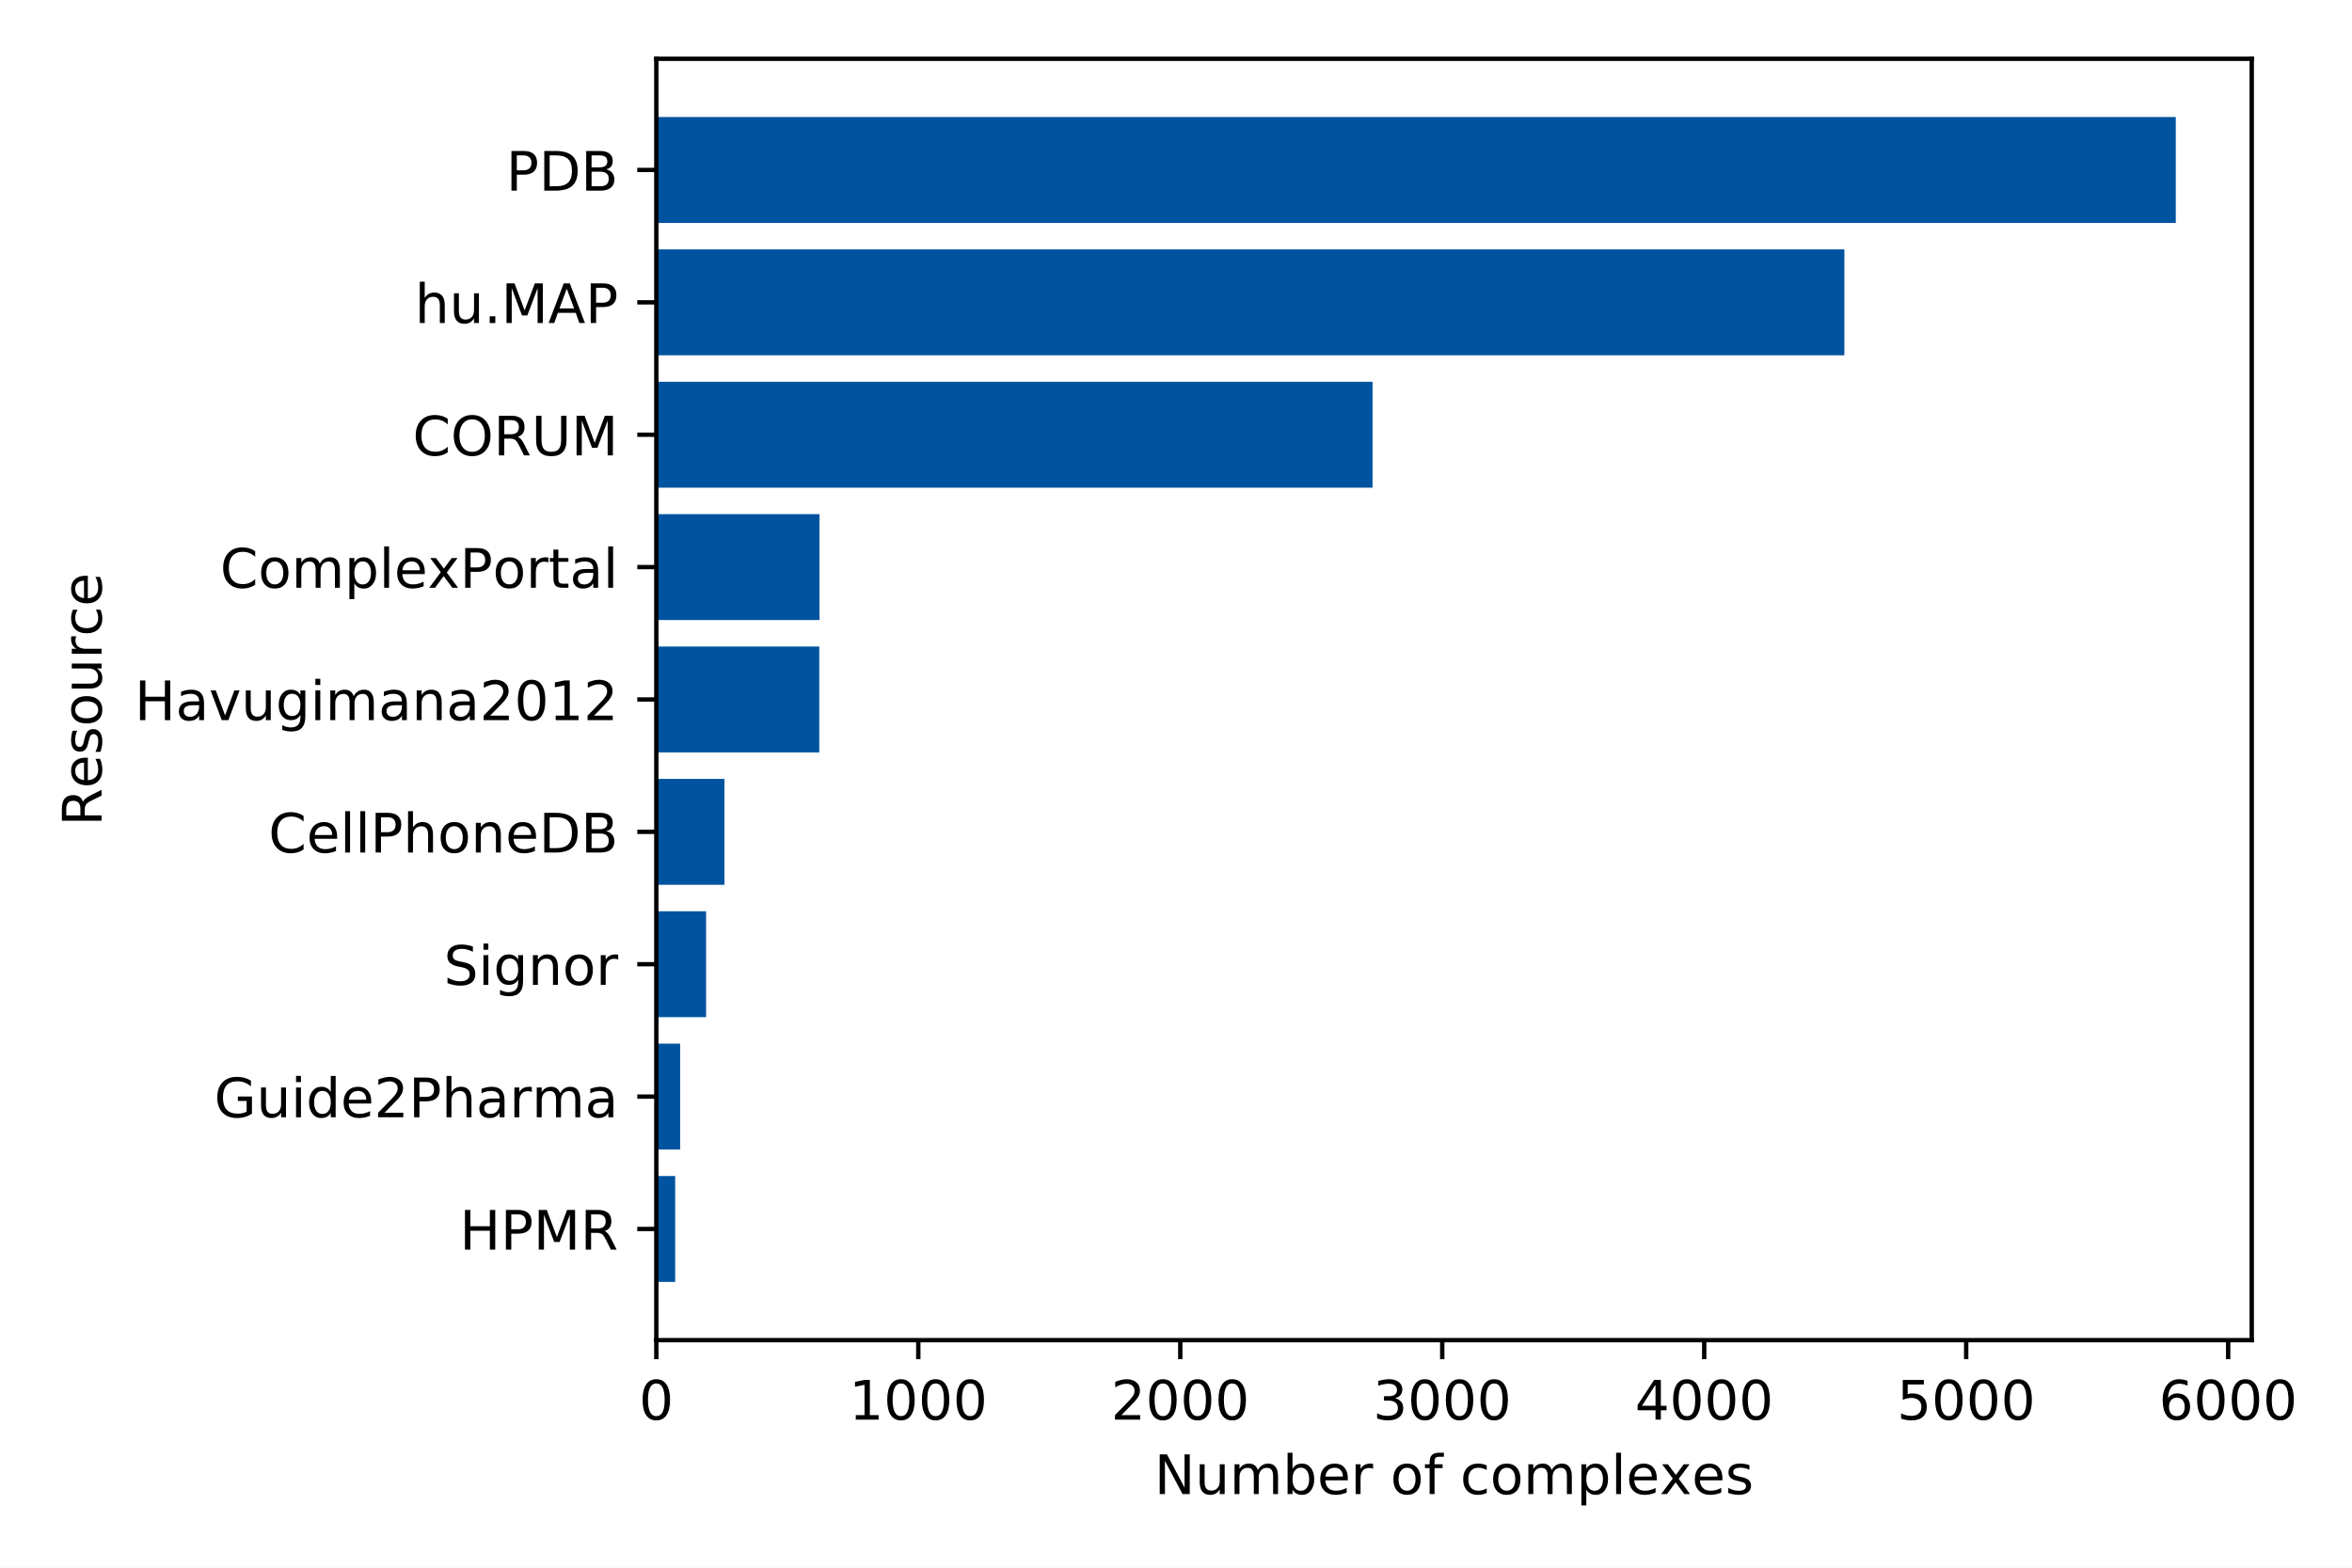
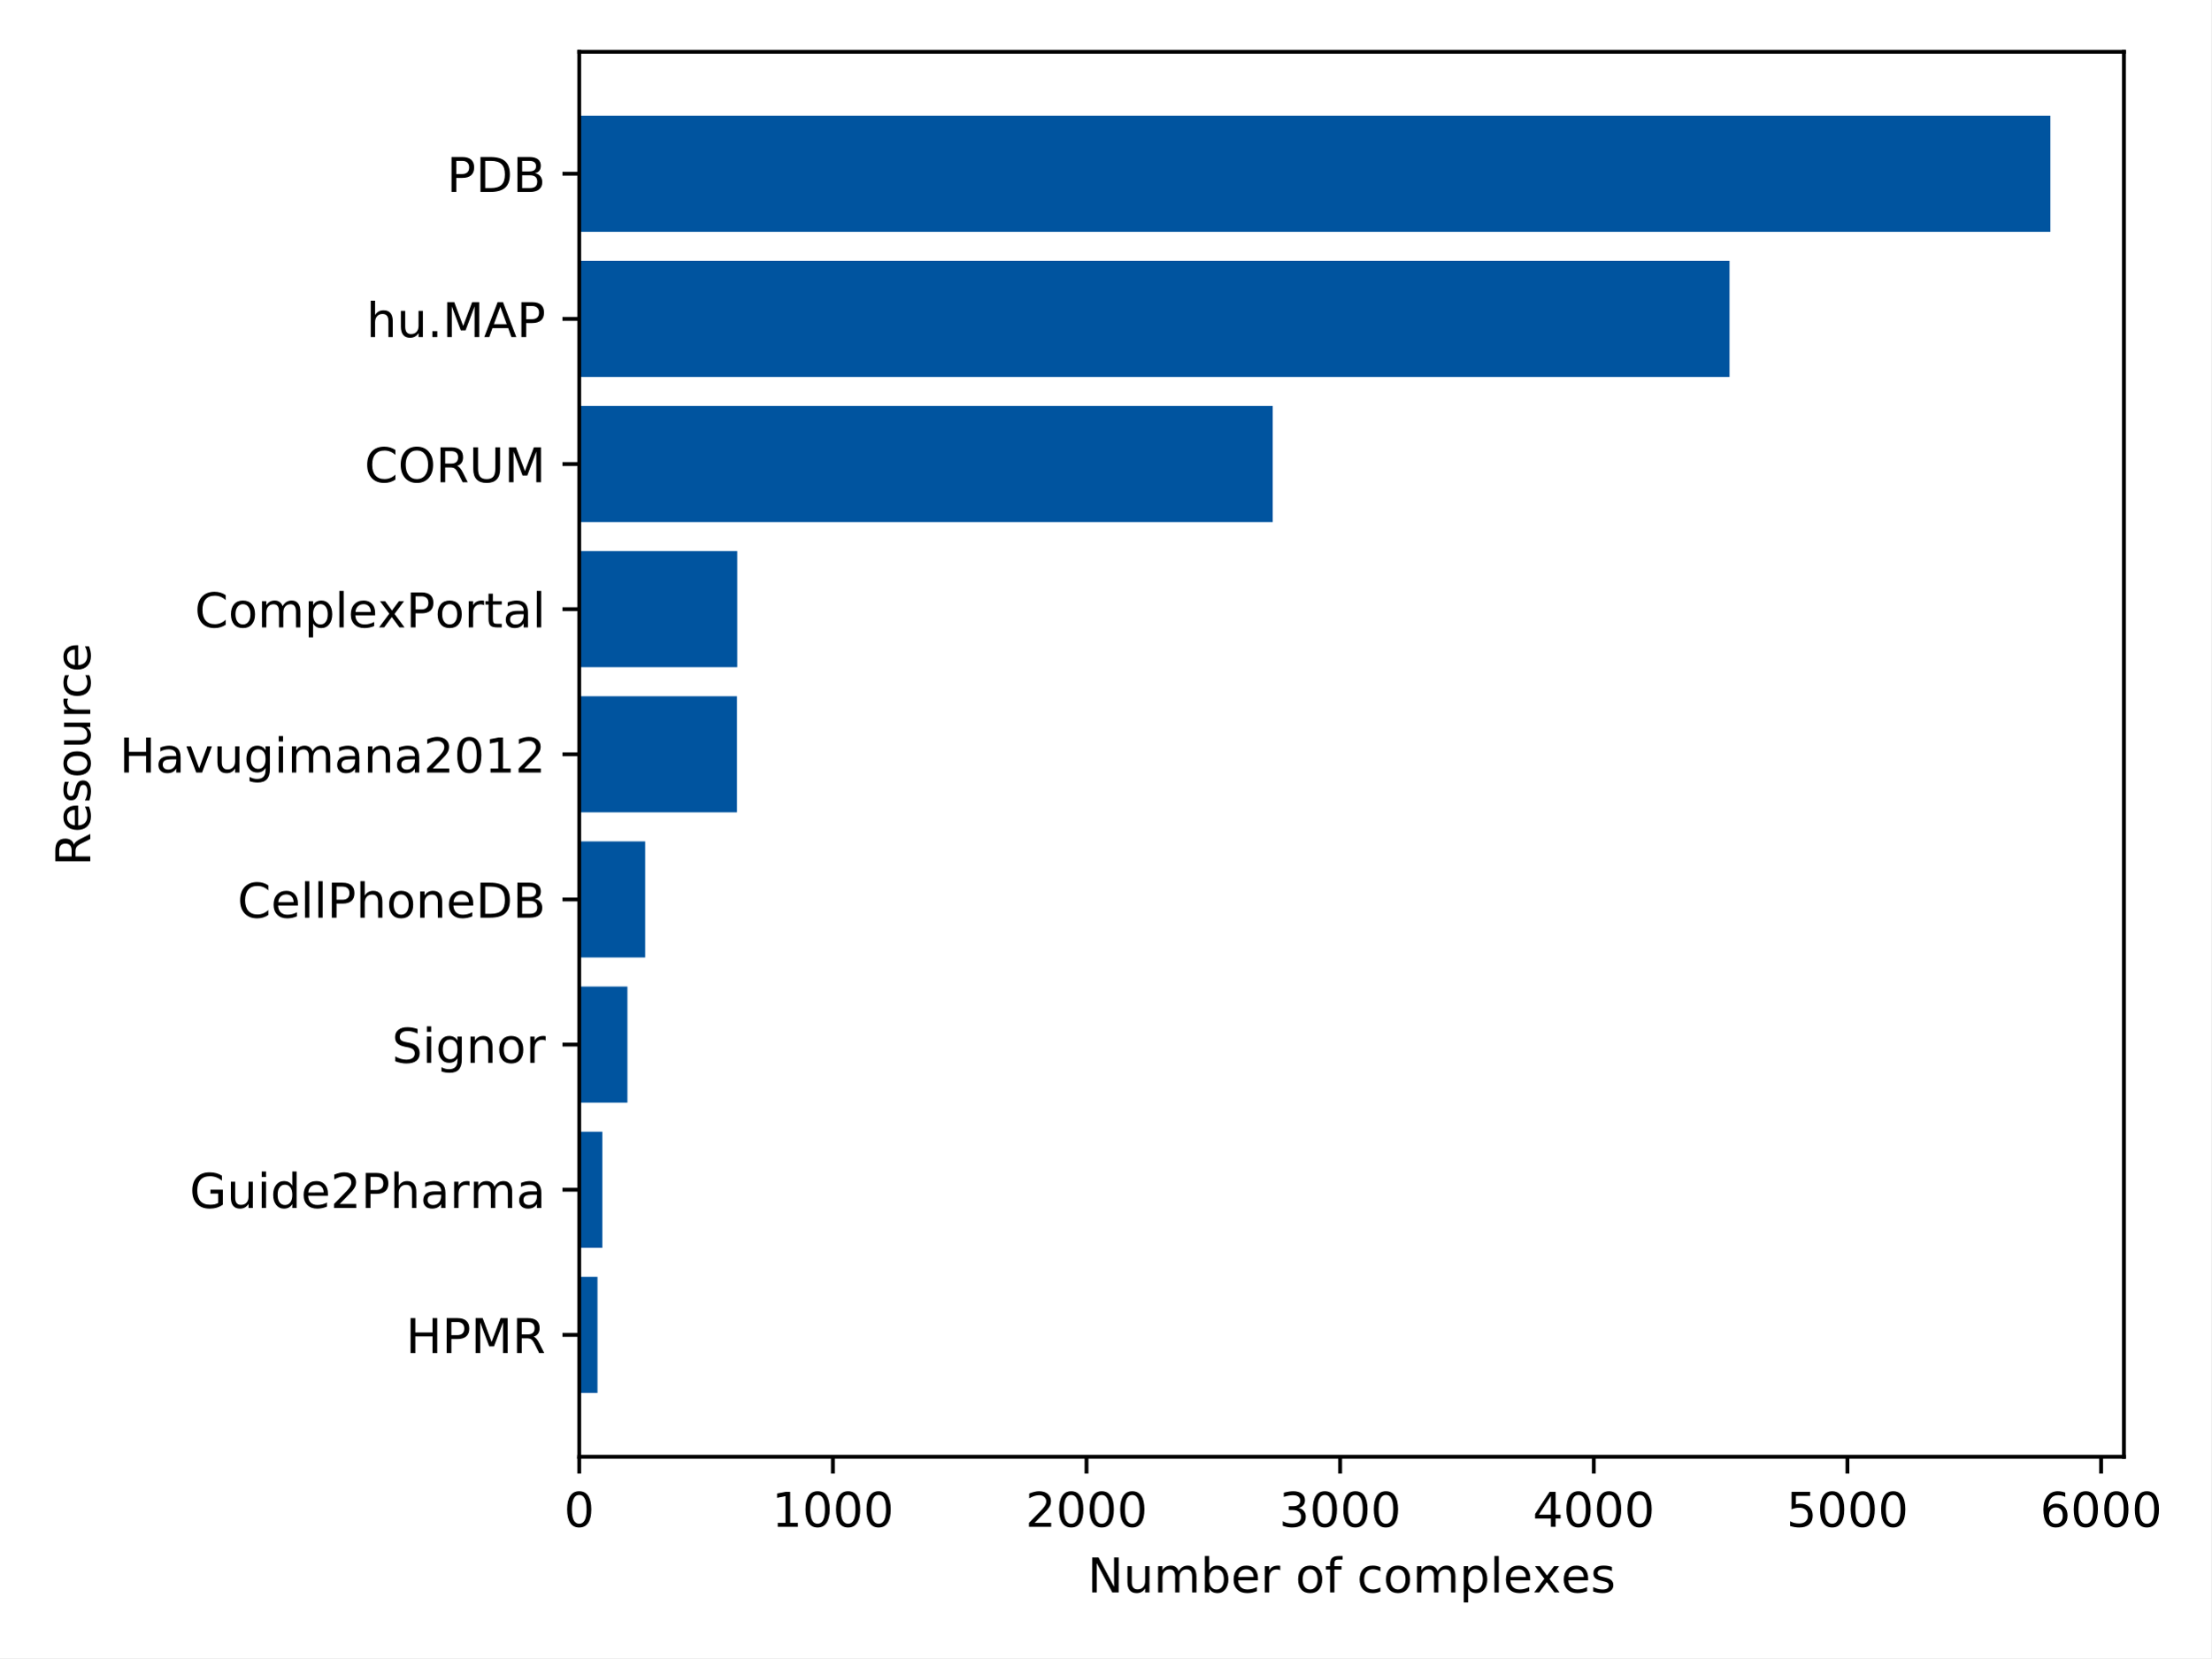
- <svg xmlns="http://www.w3.org/2000/svg" xmlns:xlink="http://www.w3.org/1999/xlink" height="288pt" version="1.1" viewBox="0 0 432 288" width="432pt">
+ <svg xmlns="http://www.w3.org/2000/svg" xmlns:xlink="http://www.w3.org/1999/xlink" height="345.6pt" version="1.1" viewBox="0 0 460.8 345.6" width="460.8pt">
  <defs>
    <style type="text/css">
*{stroke-linecap:butt;stroke-linejoin:round;white-space:pre;}
  </style>
  </defs>
  <g id="figure_1">
    <g id="patch_1">
-       <path d="M 0 288  L 432 288  L 432 0  L 0 0  z " style="fill:#ffffff;" />
+       <path d="M 0 345.6  L 460.8 345.6  L 460.8 0  L 0 0  z " style="fill:#ffffff;" />
    </g>
    <g id="axes_1">
      <g id="patch_2">
-         <path d="M 120.55 246.2  L 413.585 246.2  L 413.585 10.8  L 120.55 10.8  z " style="fill:#ffffff;" />
+         <path d="M 120.71 303.64  L 442.633 303.64  L 442.633 10.8  L 120.71 10.8  z " style="fill:#ffffff;" />
      </g>
      <g id="patch_3">
-         <path clip-path="url(#p9478e5b647)" d="M 120.55 235.5  L 124.014 235.5  L 124.014 216.045  L 120.55 216.045  z " style="fill:#00549f;" />
+         <path clip-path="url(#p21f6174290)" d="M 120.71 290.329  L 124.516 290.329  L 124.516 266.127  L 120.71 266.127  z " style="fill:#00549f;" />
      </g>
      <g id="patch_4">
-         <path clip-path="url(#p9478e5b647)" d="M 120.55 211.182  L 124.929 211.182  L 124.929 191.727  L 120.55 191.727  z " style="fill:#00549f;" />
+         <path clip-path="url(#p21f6174290)" d="M 120.71 260.077  L 125.52 260.077  L 125.52 235.875  L 120.71 235.875  z " style="fill:#00549f;" />
      </g>
      <g id="patch_5">
-         <path clip-path="url(#p9478e5b647)" d="M 120.55 186.864  L 129.692 186.864  L 129.692 167.409  L 120.55 167.409  z " style="fill:#00549f;" />
+         <path clip-path="url(#p21f6174290)" d="M 120.71 229.825  L 130.754 229.825  L 130.754 205.623  L 120.71 205.623  z " style="fill:#00549f;" />
      </g>
      <g id="patch_6">
-         <path clip-path="url(#p9478e5b647)" d="M 120.55 162.545  L 133.061 162.545  L 133.061 143.091  L 120.55 143.091  z " style="fill:#00549f;" />
+         <path clip-path="url(#p21f6174290)" d="M 120.71 199.573  L 134.454 199.573  L 134.454 175.371  L 120.71 175.371  z " style="fill:#00549f;" />
      </g>
      <g id="patch_7">
-         <path clip-path="url(#p9478e5b647)" d="M 120.55 138.227  L 150.479 138.227  L 150.479 118.773  L 120.55 118.773  z " style="fill:#00549f;" />
+         <path clip-path="url(#p21f6174290)" d="M 120.71 169.321  L 153.589 169.321  L 153.589 145.119  L 120.71 145.119  z " style="fill:#00549f;" />
      </g>
      <g id="patch_8">
-         <path clip-path="url(#p9478e5b647)" d="M 120.55 113.909  L 150.527 113.909  L 150.527 94.455  L 120.55 94.455  z " style="fill:#00549f;" />
+         <path clip-path="url(#p21f6174290)" d="M 120.71 139.069  L 153.642 139.069  L 153.642 114.867  L 120.71 114.867  z " style="fill:#00549f;" />
      </g>
      <g id="patch_9">
-         <path clip-path="url(#p9478e5b647)" d="M 120.55 89.591  L 252.103 89.591  L 252.103 70.136  L 120.55 70.136  z " style="fill:#00549f;" />
+         <path clip-path="url(#p21f6174290)" d="M 120.71 108.817  L 265.232 108.817  L 265.232 84.615  L 120.71 84.615  z " style="fill:#00549f;" />
      </g>
      <g id="patch_10">
-         <path clip-path="url(#p9478e5b647)" d="M 120.55 65.273  L 338.763 65.273  L 338.763 45.818  L 120.55 45.818  z " style="fill:#00549f;" />
+         <path clip-path="url(#p21f6174290)" d="M 120.71 78.565  L 360.434 78.565  L 360.434 54.363  L 120.71 54.363  z " style="fill:#00549f;" />
      </g>
      <g id="patch_11">
-         <path clip-path="url(#p9478e5b647)" d="M 120.55 40.955  L 399.631 40.955  L 399.631 21.5  L 120.55 21.5  z " style="fill:#00549f;" />
+         <path clip-path="url(#p21f6174290)" d="M 120.71 48.313  L 427.303 48.313  L 427.303 24.111  L 120.71 24.111  z " style="fill:#00549f;" />
      </g>
      <g id="matplotlib.axis_1">
        <g id="xtick_1">
          <g id="line2d_1">
            <defs>
-               <path d="M 0 0  L 0 3.5  " id="mfef4657646" style="stroke:#000000;stroke-width:0.8;" />
-             </defs>
-             <g>
-               <use style="stroke:#000000;stroke-width:0.8;" x="120.55" xlink:href="#mfef4657646" y="246.2" />
+               <path d="M 0 0  L 0 3.5  " id="m5d620f6ee7" style="stroke:#000000;stroke-width:0.8;" />
+             </defs>
+             <g>
+               <use style="stroke:#000000;stroke-width:0.8;" x="120.71" xlink:href="#m5d620f6ee7" y="303.64" />
            </g>
          </g>
          <g id="text_1">
            <defs>
              <path d="M 31.781 66.406  Q 24.172 66.406 20.328 58.906  Q 16.5 51.422 16.5 36.375  Q 16.5 21.391 20.328 13.891  Q 24.172 6.391 31.781 6.391  Q 39.453 6.391 43.281 13.891  Q 47.125 21.391 47.125 36.375  Q 47.125 51.422 43.281 58.906  Q 39.453 66.406 31.781 66.406  z M 31.781 74.219  Q 44.047 74.219 50.516 64.516  Q 56.984 54.828 56.984 36.375  Q 56.984 17.969 50.516 8.266  Q 44.047 -1.422 31.781 -1.422  Q 19.531 -1.422 13.062 8.266  Q 6.594 17.969 6.594 36.375  Q 6.594 54.828 13.062 64.516  Q 19.531 74.219 31.781 74.219  z " id="DejaVuSans-48" />
            </defs>
-             <g transform="translate(117.3688 260.7984)scale(0.1 -0.1)">
+             <g transform="translate(117.5288 318.2384)scale(0.1 -0.1)">
              <use xlink:href="#DejaVuSans-48" />
            </g>
          </g>
        </g>
        <g id="xtick_2">
          <g id="line2d_2">
            <g>
-               <use style="stroke:#000000;stroke-width:0.8;" x="168.667" xlink:href="#mfef4657646" y="246.2" />
+               <use style="stroke:#000000;stroke-width:0.8;" x="173.571" xlink:href="#m5d620f6ee7" y="303.64" />
            </g>
          </g>
          <g id="text_2">
            <defs>
              <path d="M 12.406 8.297  L 28.516 8.297  L 28.516 63.922  L 10.984 60.406  L 10.984 69.391  L 28.422 72.906  L 38.281 72.906  L 38.281 8.297  L 54.391 8.297  L 54.391 0  L 12.406 0  z " id="DejaVuSans-49" />
            </defs>
-             <g transform="translate(155.9425 260.7984)scale(0.1 -0.1)">
+             <g transform="translate(160.8459 318.2384)scale(0.1 -0.1)">
              <use xlink:href="#DejaVuSans-49" />
              <use x="63.623" xlink:href="#DejaVuSans-48" />
              <use x="127.246" xlink:href="#DejaVuSans-48" />
              <use x="190.869" xlink:href="#DejaVuSans-48" />
            </g>
          </g>
        </g>
        <g id="xtick_3">
          <g id="line2d_3">
            <g>
-               <use style="stroke:#000000;stroke-width:0.8;" x="216.785" xlink:href="#mfef4657646" y="246.2" />
+               <use style="stroke:#000000;stroke-width:0.8;" x="226.432" xlink:href="#m5d620f6ee7" y="303.64" />
            </g>
          </g>
          <g id="text_3">
            <defs>
              <path d="M 19.188 8.297  L 53.609 8.297  L 53.609 0  L 7.328 0  L 7.328 8.297  Q 12.938 14.109 22.625 23.891  Q 32.328 33.688 34.812 36.531  Q 39.547 41.844 41.422 45.531  Q 43.312 49.219 43.312 52.781  Q 43.312 58.594 39.234 62.25  Q 35.156 65.922 28.609 65.922  Q 23.969 65.922 18.812 64.312  Q 13.672 62.703 7.812 59.422  L 7.812 69.391  Q 13.766 71.781 18.938 73  Q 24.125 74.219 28.422 74.219  Q 39.75 74.219 46.484 68.547  Q 53.219 62.891 53.219 53.422  Q 53.219 48.922 51.531 44.891  Q 49.859 40.875 45.406 35.406  Q 44.188 33.984 37.641 27.219  Q 31.109 20.453 19.188 8.297  z " id="DejaVuSans-50" />
            </defs>
-             <g transform="translate(204.0599 260.7984)scale(0.1 -0.1)">
+             <g transform="translate(213.7067 318.2384)scale(0.1 -0.1)">
              <use xlink:href="#DejaVuSans-50" />
              <use x="63.623" xlink:href="#DejaVuSans-48" />
              <use x="127.246" xlink:href="#DejaVuSans-48" />
              <use x="190.869" xlink:href="#DejaVuSans-48" />
            </g>
          </g>
        </g>
        <g id="xtick_4">
          <g id="line2d_4">
            <g>
-               <use style="stroke:#000000;stroke-width:0.8;" x="264.902" xlink:href="#mfef4657646" y="246.2" />
+               <use style="stroke:#000000;stroke-width:0.8;" x="279.293" xlink:href="#m5d620f6ee7" y="303.64" />
            </g>
          </g>
          <g id="text_4">
            <defs>
              <path d="M 40.578 39.312  Q 47.656 37.797 51.625 33  Q 55.609 28.219 55.609 21.188  Q 55.609 10.406 48.188 4.484  Q 40.766 -1.422 27.094 -1.422  Q 22.516 -1.422 17.656 -0.516  Q 12.797 0.391 7.625 2.203  L 7.625 11.719  Q 11.719 9.328 16.594 8.109  Q 21.484 6.891 26.812 6.891  Q 36.078 6.891 40.938 10.547  Q 45.797 14.203 45.797 21.188  Q 45.797 27.641 41.281 31.266  Q 36.766 34.906 28.719 34.906  L 20.219 34.906  L 20.219 43.016  L 29.109 43.016  Q 36.375 43.016 40.234 45.922  Q 44.094 48.828 44.094 54.297  Q 44.094 59.906 40.109 62.906  Q 36.141 65.922 28.719 65.922  Q 24.656 65.922 20.016 65.031  Q 15.375 64.156 9.812 62.312  L 9.812 71.094  Q 15.438 72.656 20.344 73.438  Q 25.25 74.219 29.594 74.219  Q 40.828 74.219 47.359 69.109  Q 53.906 64.016 53.906 55.328  Q 53.906 49.266 50.438 45.094  Q 46.969 40.922 40.578 39.312  z " id="DejaVuSans-51" />
            </defs>
-             <g transform="translate(252.1774 260.7984)scale(0.1 -0.1)">
+             <g transform="translate(266.5676 318.2384)scale(0.1 -0.1)">
              <use xlink:href="#DejaVuSans-51" />
              <use x="63.623" xlink:href="#DejaVuSans-48" />
              <use x="127.246" xlink:href="#DejaVuSans-48" />
              <use x="190.869" xlink:href="#DejaVuSans-48" />
            </g>
          </g>
        </g>
        <g id="xtick_5">
          <g id="line2d_5">
            <g>
-               <use style="stroke:#000000;stroke-width:0.8;" x="313.02" xlink:href="#mfef4657646" y="246.2" />
+               <use style="stroke:#000000;stroke-width:0.8;" x="332.153" xlink:href="#m5d620f6ee7" y="303.64" />
            </g>
          </g>
          <g id="text_5">
            <defs>
              <path d="M 37.797 64.312  L 12.891 25.391  L 37.797 25.391  z M 35.203 72.906  L 47.609 72.906  L 47.609 25.391  L 58.016 25.391  L 58.016 17.188  L 47.609 17.188  L 47.609 0  L 37.797 0  L 37.797 17.188  L 4.891 17.188  L 4.891 26.703  z " id="DejaVuSans-52" />
            </defs>
-             <g transform="translate(300.2948 260.7984)scale(0.1 -0.1)">
+             <g transform="translate(319.4284 318.2384)scale(0.1 -0.1)">
              <use xlink:href="#DejaVuSans-52" />
              <use x="63.623" xlink:href="#DejaVuSans-48" />
              <use x="127.246" xlink:href="#DejaVuSans-48" />
              <use x="190.869" xlink:href="#DejaVuSans-48" />
            </g>
          </g>
        </g>
        <g id="xtick_6">
          <g id="line2d_6">
            <g>
-               <use style="stroke:#000000;stroke-width:0.8;" x="361.137" xlink:href="#mfef4657646" y="246.2" />
+               <use style="stroke:#000000;stroke-width:0.8;" x="385.014" xlink:href="#m5d620f6ee7" y="303.64" />
            </g>
          </g>
          <g id="text_6">
            <defs>
              <path d="M 10.797 72.906  L 49.516 72.906  L 49.516 64.594  L 19.828 64.594  L 19.828 46.734  Q 21.969 47.469 24.109 47.828  Q 26.266 48.188 28.422 48.188  Q 40.625 48.188 47.75 41.5  Q 54.891 34.812 54.891 23.391  Q 54.891 11.625 47.562 5.094  Q 40.234 -1.422 26.906 -1.422  Q 22.312 -1.422 17.547 -0.641  Q 12.797 0.141 7.719 1.703  L 7.719 11.625  Q 12.109 9.234 16.797 8.062  Q 21.484 6.891 26.703 6.891  Q 35.156 6.891 40.078 11.328  Q 45.016 15.766 45.016 23.391  Q 45.016 31 40.078 35.438  Q 35.156 39.891 26.703 39.891  Q 22.75 39.891 18.812 39.016  Q 14.891 38.141 10.797 36.281  z " id="DejaVuSans-53" />
            </defs>
-             <g transform="translate(348.4123 260.7984)scale(0.1 -0.1)">
+             <g transform="translate(372.2893 318.2384)scale(0.1 -0.1)">
              <use xlink:href="#DejaVuSans-53" />
              <use x="63.623" xlink:href="#DejaVuSans-48" />
              <use x="127.246" xlink:href="#DejaVuSans-48" />
              <use x="190.869" xlink:href="#DejaVuSans-48" />
            </g>
          </g>
        </g>
        <g id="xtick_7">
          <g id="line2d_7">
            <g>
-               <use style="stroke:#000000;stroke-width:0.8;" x="409.255" xlink:href="#mfef4657646" y="246.2" />
+               <use style="stroke:#000000;stroke-width:0.8;" x="437.875" xlink:href="#m5d620f6ee7" y="303.64" />
            </g>
          </g>
          <g id="text_7">
            <defs>
              <path d="M 33.016 40.375  Q 26.375 40.375 22.484 35.828  Q 18.609 31.297 18.609 23.391  Q 18.609 15.531 22.484 10.953  Q 26.375 6.391 33.016 6.391  Q 39.656 6.391 43.531 10.953  Q 47.406 15.531 47.406 23.391  Q 47.406 31.297 43.531 35.828  Q 39.656 40.375 33.016 40.375  z M 52.594 71.297  L 52.594 62.312  Q 48.875 64.062 45.094 64.984  Q 41.312 65.922 37.594 65.922  Q 27.828 65.922 22.672 59.328  Q 17.531 52.734 16.797 39.406  Q 19.672 43.656 24.016 45.922  Q 28.375 48.188 33.594 48.188  Q 44.578 48.188 50.953 41.516  Q 57.328 34.859 57.328 23.391  Q 57.328 12.156 50.688 5.359  Q 44.047 -1.422 33.016 -1.422  Q 20.359 -1.422 13.672 8.266  Q 6.984 17.969 6.984 36.375  Q 6.984 53.656 15.188 63.938  Q 23.391 74.219 37.203 74.219  Q 40.922 74.219 44.703 73.484  Q 48.484 72.75 52.594 71.297  z " id="DejaVuSans-54" />
            </defs>
-             <g transform="translate(396.5297 260.7984)scale(0.1 -0.1)">
+             <g transform="translate(425.1502 318.2384)scale(0.1 -0.1)">
              <use xlink:href="#DejaVuSans-54" />
              <use x="63.623" xlink:href="#DejaVuSans-48" />
              <use x="127.246" xlink:href="#DejaVuSans-48" />
              <use x="190.869" xlink:href="#DejaVuSans-48" />
            </g>
          </g>
        </g>
        <g id="text_8">
          <defs>
            <path d="M 9.812 72.906  L 23.094 72.906  L 55.422 11.922  L 55.422 72.906  L 64.984 72.906  L 64.984 0  L 51.703 0  L 19.391 60.984  L 19.391 0  L 9.812 0  z " id="DejaVuSans-78" />
            <path d="M 8.5 21.578  L 8.5 54.688  L 17.484 54.688  L 17.484 21.922  Q 17.484 14.156 20.5 10.266  Q 23.531 6.391 29.594 6.391  Q 36.859 6.391 41.078 11.031  Q 45.312 15.672 45.312 23.688  L 45.312 54.688  L 54.297 54.688  L 54.297 0  L 45.312 0  L 45.312 8.406  Q 42.047 3.422 37.719 1  Q 33.406 -1.422 27.688 -1.422  Q 18.266 -1.422 13.375 4.438  Q 8.5 10.297 8.5 21.578  z M 31.109 56  z " id="DejaVuSans-117" />
            <path d="M 52 44.188  Q 55.375 50.25 60.062 53.125  Q 64.75 56 71.094 56  Q 79.641 56 84.281 50.016  Q 88.922 44.047 88.922 33.016  L 88.922 0  L 79.891 0  L 79.891 32.719  Q 79.891 40.578 77.094 44.375  Q 74.312 48.188 68.609 48.188  Q 61.625 48.188 57.562 43.547  Q 53.516 38.922 53.516 30.906  L 53.516 0  L 44.484 0  L 44.484 32.719  Q 44.484 40.625 41.703 44.406  Q 38.922 48.188 33.109 48.188  Q 26.219 48.188 22.156 43.531  Q 18.109 38.875 18.109 30.906  L 18.109 0  L 9.078 0  L 9.078 54.688  L 18.109 54.688  L 18.109 46.188  Q 21.188 51.219 25.484 53.609  Q 29.781 56 35.688 56  Q 41.656 56 45.828 52.969  Q 50 49.953 52 44.188  z " id="DejaVuSans-109" />
            <path d="M 48.688 27.297  Q 48.688 37.203 44.609 42.844  Q 40.531 48.484 33.406 48.484  Q 26.266 48.484 22.188 42.844  Q 18.109 37.203 18.109 27.297  Q 18.109 17.391 22.188 11.75  Q 26.266 6.109 33.406 6.109  Q 40.531 6.109 44.609 11.75  Q 48.688 17.391 48.688 27.297  z M 18.109 46.391  Q 20.953 51.266 25.266 53.625  Q 29.594 56 35.594 56  Q 45.562 56 51.781 48.094  Q 58.016 40.188 58.016 27.297  Q 58.016 14.406 51.781 6.484  Q 45.562 -1.422 35.594 -1.422  Q 29.594 -1.422 25.266 0.953  Q 20.953 3.328 18.109 8.203  L 18.109 0  L 9.078 0  L 9.078 75.984  L 18.109 75.984  z " id="DejaVuSans-98" />
            <path d="M 56.203 29.594  L 56.203 25.203  L 14.891 25.203  Q 15.484 15.922 20.484 11.062  Q 25.484 6.203 34.422 6.203  Q 39.594 6.203 44.453 7.469  Q 49.312 8.734 54.109 11.281  L 54.109 2.781  Q 49.266 0.734 44.188 -0.344  Q 39.109 -1.422 33.891 -1.422  Q 20.797 -1.422 13.156 6.188  Q 5.516 13.812 5.516 26.812  Q 5.516 40.234 12.766 48.109  Q 20.016 56 32.328 56  Q 43.359 56 49.781 48.891  Q 56.203 41.797 56.203 29.594  z M 47.219 32.234  Q 47.125 39.594 43.094 43.984  Q 39.062 48.391 32.422 48.391  Q 24.906 48.391 20.391 44.141  Q 15.875 39.891 15.188 32.172  z " id="DejaVuSans-101" />
            <path d="M 41.109 46.297  Q 39.594 47.172 37.812 47.578  Q 36.031 48 33.891 48  Q 26.266 48 22.188 43.047  Q 18.109 38.094 18.109 28.812  L 18.109 0  L 9.078 0  L 9.078 54.688  L 18.109 54.688  L 18.109 46.188  Q 20.953 51.172 25.484 53.578  Q 30.031 56 36.531 56  Q 37.453 56 38.578 55.875  Q 39.703 55.766 41.062 55.516  z " id="DejaVuSans-114" />
            <path id="DejaVuSans-32" />
            <path d="M 30.609 48.391  Q 23.391 48.391 19.188 42.75  Q 14.984 37.109 14.984 27.297  Q 14.984 17.484 19.156 11.844  Q 23.344 6.203 30.609 6.203  Q 37.797 6.203 41.984 11.859  Q 46.188 17.531 46.188 27.297  Q 46.188 37.016 41.984 42.703  Q 37.797 48.391 30.609 48.391  z M 30.609 56  Q 42.328 56 49.016 48.375  Q 55.719 40.766 55.719 27.297  Q 55.719 13.875 49.016 6.219  Q 42.328 -1.422 30.609 -1.422  Q 18.844 -1.422 12.172 6.219  Q 5.516 13.875 5.516 27.297  Q 5.516 40.766 12.172 48.375  Q 18.844 56 30.609 56  z " id="DejaVuSans-111" />
            <path d="M 37.109 75.984  L 37.109 68.5  L 28.516 68.5  Q 23.688 68.5 21.797 66.547  Q 19.922 64.594 19.922 59.516  L 19.922 54.688  L 34.719 54.688  L 34.719 47.703  L 19.922 47.703  L 19.922 0  L 10.891 0  L 10.891 47.703  L 2.297 47.703  L 2.297 54.688  L 10.891 54.688  L 10.891 58.5  Q 10.891 67.625 15.141 71.797  Q 19.391 75.984 28.609 75.984  z " id="DejaVuSans-102" />
            <path d="M 48.781 52.594  L 48.781 44.188  Q 44.969 46.297 41.141 47.344  Q 37.312 48.391 33.406 48.391  Q 24.656 48.391 19.812 42.844  Q 14.984 37.312 14.984 27.297  Q 14.984 17.281 19.812 11.734  Q 24.656 6.203 33.406 6.203  Q 37.312 6.203 41.141 7.25  Q 44.969 8.297 48.781 10.406  L 48.781 2.094  Q 45.016 0.344 40.984 -0.531  Q 36.969 -1.422 32.422 -1.422  Q 20.062 -1.422 12.781 6.344  Q 5.516 14.109 5.516 27.297  Q 5.516 40.672 12.859 48.328  Q 20.219 56 33.016 56  Q 37.156 56 41.109 55.141  Q 45.062 54.297 48.781 52.594  z " id="DejaVuSans-99" />
            <path d="M 18.109 8.203  L 18.109 -20.797  L 9.078 -20.797  L 9.078 54.688  L 18.109 54.688  L 18.109 46.391  Q 20.953 51.266 25.266 53.625  Q 29.594 56 35.594 56  Q 45.562 56 51.781 48.094  Q 58.016 40.188 58.016 27.297  Q 58.016 14.406 51.781 6.484  Q 45.562 -1.422 35.594 -1.422  Q 29.594 -1.422 25.266 0.953  Q 20.953 3.328 18.109 8.203  z M 48.688 27.297  Q 48.688 37.203 44.609 42.844  Q 40.531 48.484 33.406 48.484  Q 26.266 48.484 22.188 42.844  Q 18.109 37.203 18.109 27.297  Q 18.109 17.391 22.188 11.75  Q 26.266 6.109 33.406 6.109  Q 40.531 6.109 44.609 11.75  Q 48.688 17.391 48.688 27.297  z " id="DejaVuSans-112" />
            <path d="M 9.422 75.984  L 18.406 75.984  L 18.406 0  L 9.422 0  z " id="DejaVuSans-108" />
            <path d="M 54.891 54.688  L 35.109 28.078  L 55.906 0  L 45.312 0  L 29.391 21.484  L 13.484 0  L 2.875 0  L 24.125 28.609  L 4.688 54.688  L 15.281 54.688  L 29.781 35.203  L 44.281 54.688  z " id="DejaVuSans-120" />
            <path d="M 44.281 53.078  L 44.281 44.578  Q 40.484 46.531 36.375 47.5  Q 32.281 48.484 27.875 48.484  Q 21.188 48.484 17.844 46.438  Q 14.5 44.391 14.5 40.281  Q 14.5 37.156 16.891 35.375  Q 19.281 33.594 26.516 31.984  L 29.594 31.297  Q 39.156 29.25 43.188 25.516  Q 47.219 21.781 47.219 15.094  Q 47.219 7.469 41.188 3.016  Q 35.156 -1.422 24.609 -1.422  Q 20.219 -1.422 15.453 -0.562  Q 10.688 0.297 5.422 2  L 5.422 11.281  Q 10.406 8.688 15.234 7.391  Q 20.062 6.109 24.812 6.109  Q 31.156 6.109 34.562 8.281  Q 37.984 10.453 37.984 14.406  Q 37.984 18.062 35.516 20.016  Q 33.062 21.969 24.703 23.781  L 21.578 24.516  Q 13.234 26.266 9.516 29.906  Q 5.812 33.547 5.812 39.891  Q 5.812 47.609 11.281 51.797  Q 16.75 56 26.812 56  Q 31.781 56 36.172 55.266  Q 40.578 54.547 44.281 53.078  z " id="DejaVuSans-115" />
          </defs>
-           <g transform="translate(212.0278 274.4766)scale(0.1 -0.1)">
+           <g transform="translate(226.6315 331.9166)scale(0.1 -0.1)">
            <use xlink:href="#DejaVuSans-78" />
            <use x="74.805" xlink:href="#DejaVuSans-117" />
            <use x="138.184" xlink:href="#DejaVuSans-109" />
            <use x="235.596" xlink:href="#DejaVuSans-98" />
            <use x="299.072" xlink:href="#DejaVuSans-101" />
            <use x="360.596" xlink:href="#DejaVuSans-114" />
            <use x="401.709" xlink:href="#DejaVuSans-32" />
            <use x="433.496" xlink:href="#DejaVuSans-111" />
            <use x="494.678" xlink:href="#DejaVuSans-102" />
            <use x="529.883" xlink:href="#DejaVuSans-32" />
            <use x="561.67" xlink:href="#DejaVuSans-99" />
            <use x="616.65" xlink:href="#DejaVuSans-111" />
            <use x="677.832" xlink:href="#DejaVuSans-109" />
            <use x="775.244" xlink:href="#DejaVuSans-112" />
            <use x="838.721" xlink:href="#DejaVuSans-108" />
            <use x="866.504" xlink:href="#DejaVuSans-101" />
            <use x="928.012" xlink:href="#DejaVuSans-120" />
            <use x="987.145" xlink:href="#DejaVuSans-101" />
            <use x="1048.668" xlink:href="#DejaVuSans-115" />
          </g>
        </g>
      </g>
      <g id="matplotlib.axis_2">
        <g id="ytick_1">
          <g id="line2d_8">
            <defs>
-               <path d="M 0 0  L -3.5 0  " id="m94efd26906" style="stroke:#000000;stroke-width:0.8;" />
-             </defs>
-             <g>
-               <use style="stroke:#000000;stroke-width:0.8;" x="120.55" xlink:href="#m94efd26906" y="225.773" />
+               <path d="M 0 0  L -3.5 0  " id="mfafb22711c" style="stroke:#000000;stroke-width:0.8;" />
+             </defs>
+             <g>
+               <use style="stroke:#000000;stroke-width:0.8;" x="120.71" xlink:href="#mfafb22711c" y="278.228" />
            </g>
          </g>
          <g id="text_9">
            <defs>
              <path d="M 9.812 72.906  L 19.672 72.906  L 19.672 43.016  L 55.516 43.016  L 55.516 72.906  L 65.375 72.906  L 65.375 0  L 55.516 0  L 55.516 34.719  L 19.672 34.719  L 19.672 0  L 9.812 0  z " id="DejaVuSans-72" />
              <path d="M 19.672 64.797  L 19.672 37.406  L 32.078 37.406  Q 38.969 37.406 42.719 40.969  Q 46.484 44.531 46.484 51.125  Q 46.484 57.672 42.719 61.234  Q 38.969 64.797 32.078 64.797  z M 9.812 72.906  L 32.078 72.906  Q 44.344 72.906 50.609 67.359  Q 56.891 61.812 56.891 51.125  Q 56.891 40.328 50.609 34.812  Q 44.344 29.297 32.078 29.297  L 19.672 29.297  L 19.672 0  L 9.812 0  z " id="DejaVuSans-80" />
              <path d="M 9.812 72.906  L 24.516 72.906  L 43.109 23.297  L 61.812 72.906  L 76.516 72.906  L 76.516 0  L 66.891 0  L 66.891 64.016  L 48.094 14.016  L 38.188 14.016  L 19.391 64.016  L 19.391 0  L 9.812 0  z " id="DejaVuSans-77" />
              <path d="M 44.391 34.188  Q 47.562 33.109 50.562 29.594  Q 53.562 26.078 56.594 19.922  L 66.609 0  L 56 0  L 46.688 18.703  Q 43.062 26.031 39.672 28.422  Q 36.281 30.812 30.422 30.812  L 19.672 30.812  L 19.672 0  L 9.812 0  L 9.812 72.906  L 32.078 72.906  Q 44.578 72.906 50.734 67.672  Q 56.891 62.453 56.891 51.906  Q 56.891 45.016 53.688 40.469  Q 50.484 35.938 44.391 34.188  z M 19.672 64.797  L 19.672 38.922  L 32.078 38.922  Q 39.203 38.922 42.844 42.219  Q 46.484 45.516 46.484 51.906  Q 46.484 58.297 42.844 61.547  Q 39.203 64.797 32.078 64.797  z " id="DejaVuSans-82" />
            </defs>
-             <g transform="translate(84.42344 229.5719)scale(0.1 -0.1)">
+             <g transform="translate(84.58344 282.0275)scale(0.1 -0.1)">
              <use xlink:href="#DejaVuSans-72" />
              <use x="75.195" xlink:href="#DejaVuSans-80" />
              <use x="135.498" xlink:href="#DejaVuSans-77" />
              <use x="221.777" xlink:href="#DejaVuSans-82" />
            </g>
          </g>
        </g>
        <g id="ytick_2">
          <g id="line2d_9">
            <g>
-               <use style="stroke:#000000;stroke-width:0.8;" x="120.55" xlink:href="#m94efd26906" y="201.455" />
+               <use style="stroke:#000000;stroke-width:0.8;" x="120.71" xlink:href="#mfafb22711c" y="247.976" />
            </g>
          </g>
          <g id="text_10">
            <defs>
              <path d="M 59.516 10.406  L 59.516 29.984  L 43.406 29.984  L 43.406 38.094  L 69.281 38.094  L 69.281 6.781  Q 63.578 2.734 56.688 0.656  Q 49.812 -1.422 42 -1.422  Q 24.906 -1.422 15.25 8.562  Q 5.609 18.562 5.609 36.375  Q 5.609 54.25 15.25 64.234  Q 24.906 74.219 42 74.219  Q 49.125 74.219 55.547 72.453  Q 61.969 70.703 67.391 67.281  L 67.391 56.781  Q 61.922 61.422 55.766 63.766  Q 49.609 66.109 42.828 66.109  Q 29.438 66.109 22.719 58.641  Q 16.016 51.172 16.016 36.375  Q 16.016 21.625 22.719 14.156  Q 29.438 6.688 42.828 6.688  Q 48.047 6.688 52.141 7.594  Q 56.25 8.5 59.516 10.406  z " id="DejaVuSans-71" />
              <path d="M 9.422 54.688  L 18.406 54.688  L 18.406 0  L 9.422 0  z M 9.422 75.984  L 18.406 75.984  L 18.406 64.594  L 9.422 64.594  z " id="DejaVuSans-105" />
              <path d="M 45.406 46.391  L 45.406 75.984  L 54.391 75.984  L 54.391 0  L 45.406 0  L 45.406 8.203  Q 42.578 3.328 38.25 0.953  Q 33.938 -1.422 27.875 -1.422  Q 17.969 -1.422 11.734 6.484  Q 5.516 14.406 5.516 27.297  Q 5.516 40.188 11.734 48.094  Q 17.969 56 27.875 56  Q 33.938 56 38.25 53.625  Q 42.578 51.266 45.406 46.391  z M 14.797 27.297  Q 14.797 17.391 18.875 11.75  Q 22.953 6.109 30.078 6.109  Q 37.203 6.109 41.297 11.75  Q 45.406 17.391 45.406 27.297  Q 45.406 37.203 41.297 42.844  Q 37.203 48.484 30.078 48.484  Q 22.953 48.484 18.875 42.844  Q 14.797 37.203 14.797 27.297  z " id="DejaVuSans-100" />
              <path d="M 54.891 33.016  L 54.891 0  L 45.906 0  L 45.906 32.719  Q 45.906 40.484 42.875 44.328  Q 39.844 48.188 33.797 48.188  Q 26.516 48.188 22.312 43.547  Q 18.109 38.922 18.109 30.906  L 18.109 0  L 9.078 0  L 9.078 75.984  L 18.109 75.984  L 18.109 46.188  Q 21.344 51.125 25.703 53.562  Q 30.078 56 35.797 56  Q 45.219 56 50.047 50.172  Q 54.891 44.344 54.891 33.016  z " id="DejaVuSans-104" />
              <path d="M 34.281 27.484  Q 23.391 27.484 19.188 25  Q 14.984 22.516 14.984 16.5  Q 14.984 11.719 18.141 8.906  Q 21.297 6.109 26.703 6.109  Q 34.188 6.109 38.703 11.406  Q 43.219 16.703 43.219 25.484  L 43.219 27.484  z M 52.203 31.203  L 52.203 0  L 43.219 0  L 43.219 8.297  Q 40.141 3.328 35.547 0.953  Q 30.953 -1.422 24.312 -1.422  Q 15.922 -1.422 10.953 3.297  Q 6 8.016 6 15.922  Q 6 25.141 12.172 29.828  Q 18.359 34.516 30.609 34.516  L 43.219 34.516  L 43.219 35.406  Q 43.219 41.609 39.141 45  Q 35.062 48.391 27.688 48.391  Q 23 48.391 18.547 47.266  Q 14.109 46.141 10.016 43.891  L 10.016 52.203  Q 14.938 54.109 19.578 55.047  Q 24.219 56 28.609 56  Q 40.484 56 46.344 49.844  Q 52.203 43.703 52.203 31.203  z " id="DejaVuSans-97" />
            </defs>
-             <g transform="translate(39.34844 205.2538)scale(0.1 -0.1)">
+             <g transform="translate(39.50844 251.7754)scale(0.1 -0.1)">
              <use xlink:href="#DejaVuSans-71" />
              <use x="77.49" xlink:href="#DejaVuSans-117" />
              <use x="140.869" xlink:href="#DejaVuSans-105" />
              <use x="168.652" xlink:href="#DejaVuSans-100" />
              <use x="232.129" xlink:href="#DejaVuSans-101" />
              <use x="293.652" xlink:href="#DejaVuSans-50" />
              <use x="357.275" xlink:href="#DejaVuSans-80" />
              <use x="417.578" xlink:href="#DejaVuSans-104" />
              <use x="480.957" xlink:href="#DejaVuSans-97" />
              <use x="542.236" xlink:href="#DejaVuSans-114" />
              <use x="583.334" xlink:href="#DejaVuSans-109" />
              <use x="680.746" xlink:href="#DejaVuSans-97" />
            </g>
          </g>
        </g>
        <g id="ytick_3">
          <g id="line2d_10">
            <g>
-               <use style="stroke:#000000;stroke-width:0.8;" x="120.55" xlink:href="#m94efd26906" y="177.136" />
+               <use style="stroke:#000000;stroke-width:0.8;" x="120.71" xlink:href="#mfafb22711c" y="217.724" />
            </g>
          </g>
          <g id="text_11">
            <defs>
              <path d="M 53.516 70.516  L 53.516 60.891  Q 47.906 63.578 42.922 64.891  Q 37.938 66.219 33.297 66.219  Q 25.25 66.219 20.875 63.094  Q 16.5 59.969 16.5 54.203  Q 16.5 49.359 19.406 46.891  Q 22.312 44.438 30.422 42.922  L 36.375 41.703  Q 47.406 39.594 52.656 34.297  Q 57.906 29 57.906 20.125  Q 57.906 9.516 50.797 4.047  Q 43.703 -1.422 29.984 -1.422  Q 24.812 -1.422 18.969 -0.25  Q 13.141 0.922 6.891 3.219  L 6.891 13.375  Q 12.891 10.016 18.656 8.297  Q 24.422 6.594 29.984 6.594  Q 38.422 6.594 43.016 9.906  Q 47.609 13.234 47.609 19.391  Q 47.609 24.75 44.312 27.781  Q 41.016 30.812 33.5 32.328  L 27.484 33.5  Q 16.453 35.688 11.516 40.375  Q 6.594 45.062 6.594 53.422  Q 6.594 63.094 13.406 68.656  Q 20.219 74.219 32.172 74.219  Q 37.312 74.219 42.625 73.281  Q 47.953 72.359 53.516 70.516  z " id="DejaVuSans-83" />
              <path d="M 45.406 27.984  Q 45.406 37.75 41.375 43.109  Q 37.359 48.484 30.078 48.484  Q 22.859 48.484 18.828 43.109  Q 14.797 37.75 14.797 27.984  Q 14.797 18.266 18.828 12.891  Q 22.859 7.516 30.078 7.516  Q 37.359 7.516 41.375 12.891  Q 45.406 18.266 45.406 27.984  z M 54.391 6.781  Q 54.391 -7.172 48.188 -13.984  Q 42 -20.797 29.203 -20.797  Q 24.469 -20.797 20.266 -20.094  Q 16.062 -19.391 12.109 -17.922  L 12.109 -9.188  Q 16.062 -11.328 19.922 -12.344  Q 23.781 -13.375 27.781 -13.375  Q 36.625 -13.375 41.016 -8.766  Q 45.406 -4.156 45.406 5.172  L 45.406 9.625  Q 42.625 4.781 38.281 2.391  Q 33.938 0 27.875 0  Q 17.828 0 11.672 7.656  Q 5.516 15.328 5.516 27.984  Q 5.516 40.672 11.672 48.328  Q 17.828 56 27.875 56  Q 33.938 56 38.281 53.609  Q 42.625 51.219 45.406 46.391  L 45.406 54.688  L 54.391 54.688  z " id="DejaVuSans-103" />
              <path d="M 54.891 33.016  L 54.891 0  L 45.906 0  L 45.906 32.719  Q 45.906 40.484 42.875 44.328  Q 39.844 48.188 33.797 48.188  Q 26.516 48.188 22.312 43.547  Q 18.109 38.922 18.109 30.906  L 18.109 0  L 9.078 0  L 9.078 54.688  L 18.109 54.688  L 18.109 46.188  Q 21.344 51.125 25.703 53.562  Q 30.078 56 35.797 56  Q 45.219 56 50.047 50.172  Q 54.891 44.344 54.891 33.016  z " id="DejaVuSans-110" />
            </defs>
-             <g transform="translate(81.50781 180.9356)scale(0.1 -0.1)">
+             <g transform="translate(81.66781 221.5234)scale(0.1 -0.1)">
              <use xlink:href="#DejaVuSans-83" />
              <use x="63.477" xlink:href="#DejaVuSans-105" />
              <use x="91.26" xlink:href="#DejaVuSans-103" />
              <use x="154.736" xlink:href="#DejaVuSans-110" />
              <use x="218.115" xlink:href="#DejaVuSans-111" />
              <use x="279.297" xlink:href="#DejaVuSans-114" />
            </g>
          </g>
        </g>
        <g id="ytick_4">
          <g id="line2d_11">
            <g>
-               <use style="stroke:#000000;stroke-width:0.8;" x="120.55" xlink:href="#m94efd26906" y="152.818" />
+               <use style="stroke:#000000;stroke-width:0.8;" x="120.71" xlink:href="#mfafb22711c" y="187.472" />
            </g>
          </g>
          <g id="text_12">
            <defs>
              <path d="M 64.406 67.281  L 64.406 56.891  Q 59.422 61.531 53.781 63.812  Q 48.141 66.109 41.797 66.109  Q 29.297 66.109 22.656 58.469  Q 16.016 50.828 16.016 36.375  Q 16.016 21.969 22.656 14.328  Q 29.297 6.688 41.797 6.688  Q 48.141 6.688 53.781 8.984  Q 59.422 11.281 64.406 15.922  L 64.406 5.609  Q 59.234 2.094 53.438 0.328  Q 47.656 -1.422 41.219 -1.422  Q 24.656 -1.422 15.125 8.703  Q 5.609 18.844 5.609 36.375  Q 5.609 53.953 15.125 64.078  Q 24.656 74.219 41.219 74.219  Q 47.75 74.219 53.531 72.484  Q 59.328 70.75 64.406 67.281  z " id="DejaVuSans-67" />
              <path d="M 19.672 64.797  L 19.672 8.109  L 31.594 8.109  Q 46.688 8.109 53.688 14.938  Q 60.688 21.781 60.688 36.531  Q 60.688 51.172 53.688 57.984  Q 46.688 64.797 31.594 64.797  z M 9.812 72.906  L 30.078 72.906  Q 51.266 72.906 61.172 64.094  Q 71.094 55.281 71.094 36.531  Q 71.094 17.672 61.125 8.828  Q 51.172 0 30.078 0  L 9.812 0  z " id="DejaVuSans-68" />
              <path d="M 19.672 34.812  L 19.672 8.109  L 35.5 8.109  Q 43.453 8.109 47.281 11.406  Q 51.125 14.703 51.125 21.484  Q 51.125 28.328 47.281 31.562  Q 43.453 34.812 35.5 34.812  z M 19.672 64.797  L 19.672 42.828  L 34.281 42.828  Q 41.5 42.828 45.031 45.531  Q 48.578 48.25 48.578 53.812  Q 48.578 59.328 45.031 62.062  Q 41.5 64.797 34.281 64.797  z M 9.812 72.906  L 35.016 72.906  Q 46.297 72.906 52.391 68.219  Q 58.5 63.531 58.5 54.891  Q 58.5 48.188 55.375 44.234  Q 52.25 40.281 46.188 39.312  Q 53.469 37.75 57.5 32.781  Q 61.531 27.828 61.531 20.406  Q 61.531 10.641 54.891 5.312  Q 48.25 0 35.984 0  L 9.812 0  z " id="DejaVuSans-66" />
            </defs>
-             <g transform="translate(49.32031 156.6174)scale(0.1 -0.1)">
+             <g transform="translate(49.48031 191.2713)scale(0.1 -0.1)">
              <use xlink:href="#DejaVuSans-67" />
              <use x="69.824" xlink:href="#DejaVuSans-101" />
              <use x="131.348" xlink:href="#DejaVuSans-108" />
              <use x="159.131" xlink:href="#DejaVuSans-108" />
              <use x="186.914" xlink:href="#DejaVuSans-80" />
              <use x="247.217" xlink:href="#DejaVuSans-104" />
              <use x="310.596" xlink:href="#DejaVuSans-111" />
              <use x="371.777" xlink:href="#DejaVuSans-110" />
              <use x="435.156" xlink:href="#DejaVuSans-101" />
              <use x="496.68" xlink:href="#DejaVuSans-68" />
              <use x="573.682" xlink:href="#DejaVuSans-66" />
            </g>
          </g>
        </g>
        <g id="ytick_5">
          <g id="line2d_12">
            <g>
-               <use style="stroke:#000000;stroke-width:0.8;" x="120.55" xlink:href="#m94efd26906" y="128.5" />
+               <use style="stroke:#000000;stroke-width:0.8;" x="120.71" xlink:href="#mfafb22711c" y="157.22" />
            </g>
          </g>
          <g id="text_13">
            <defs>
              <path d="M 2.984 54.688  L 12.5 54.688  L 29.594 8.797  L 46.688 54.688  L 56.203 54.688  L 35.688 0  L 23.484 0  z " id="DejaVuSans-118" />
            </defs>
-             <g transform="translate(24.73438 132.2992)scale(0.1 -0.1)">
+             <g transform="translate(24.89438 161.0192)scale(0.1 -0.1)">
              <use xlink:href="#DejaVuSans-72" />
              <use x="75.195" xlink:href="#DejaVuSans-97" />
              <use x="136.475" xlink:href="#DejaVuSans-118" />
              <use x="195.654" xlink:href="#DejaVuSans-117" />
              <use x="259.033" xlink:href="#DejaVuSans-103" />
              <use x="322.51" xlink:href="#DejaVuSans-105" />
              <use x="350.293" xlink:href="#DejaVuSans-109" />
              <use x="447.705" xlink:href="#DejaVuSans-97" />
              <use x="508.984" xlink:href="#DejaVuSans-110" />
              <use x="572.363" xlink:href="#DejaVuSans-97" />
              <use x="633.643" xlink:href="#DejaVuSans-50" />
              <use x="697.266" xlink:href="#DejaVuSans-48" />
              <use x="760.889" xlink:href="#DejaVuSans-49" />
              <use x="824.512" xlink:href="#DejaVuSans-50" />
            </g>
          </g>
        </g>
        <g id="ytick_6">
          <g id="line2d_13">
            <g>
-               <use style="stroke:#000000;stroke-width:0.8;" x="120.55" xlink:href="#m94efd26906" y="104.182" />
+               <use style="stroke:#000000;stroke-width:0.8;" x="120.71" xlink:href="#mfafb22711c" y="126.968" />
            </g>
          </g>
          <g id="text_14">
            <defs>
              <path d="M 18.312 70.219  L 18.312 54.688  L 36.812 54.688  L 36.812 47.703  L 18.312 47.703  L 18.312 18.016  Q 18.312 11.328 20.141 9.422  Q 21.969 7.516 27.594 7.516  L 36.812 7.516  L 36.812 0  L 27.594 0  Q 17.188 0 13.234 3.875  Q 9.281 7.766 9.281 18.016  L 9.281 47.703  L 2.688 47.703  L 2.688 54.688  L 9.281 54.688  L 9.281 70.219  z " id="DejaVuSans-116" />
            </defs>
-             <g transform="translate(40.42969 107.981)scale(0.1 -0.1)">
+             <g transform="translate(40.58969 130.7672)scale(0.1 -0.1)">
              <use xlink:href="#DejaVuSans-67" />
              <use x="69.824" xlink:href="#DejaVuSans-111" />
              <use x="131.006" xlink:href="#DejaVuSans-109" />
              <use x="228.418" xlink:href="#DejaVuSans-112" />
              <use x="291.895" xlink:href="#DejaVuSans-108" />
              <use x="319.678" xlink:href="#DejaVuSans-101" />
              <use x="381.186" xlink:href="#DejaVuSans-120" />
              <use x="440.365" xlink:href="#DejaVuSans-80" />
              <use x="500.621" xlink:href="#DejaVuSans-111" />
              <use x="561.803" xlink:href="#DejaVuSans-114" />
              <use x="602.916" xlink:href="#DejaVuSans-116" />
              <use x="642.125" xlink:href="#DejaVuSans-97" />
              <use x="703.404" xlink:href="#DejaVuSans-108" />
            </g>
          </g>
        </g>
        <g id="ytick_7">
          <g id="line2d_14">
            <g>
-               <use style="stroke:#000000;stroke-width:0.8;" x="120.55" xlink:href="#m94efd26906" y="79.864" />
+               <use style="stroke:#000000;stroke-width:0.8;" x="120.71" xlink:href="#mfafb22711c" y="96.716" />
            </g>
          </g>
          <g id="text_15">
            <defs>
              <path d="M 39.406 66.219  Q 28.656 66.219 22.328 58.203  Q 16.016 50.203 16.016 36.375  Q 16.016 22.609 22.328 14.594  Q 28.656 6.594 39.406 6.594  Q 50.141 6.594 56.422 14.594  Q 62.703 22.609 62.703 36.375  Q 62.703 50.203 56.422 58.203  Q 50.141 66.219 39.406 66.219  z M 39.406 74.219  Q 54.734 74.219 63.906 63.938  Q 73.094 53.656 73.094 36.375  Q 73.094 19.141 63.906 8.859  Q 54.734 -1.422 39.406 -1.422  Q 24.031 -1.422 14.812 8.828  Q 5.609 19.094 5.609 36.375  Q 5.609 53.656 14.812 63.938  Q 24.031 74.219 39.406 74.219  z " id="DejaVuSans-79" />
              <path d="M 8.688 72.906  L 18.609 72.906  L 18.609 28.609  Q 18.609 16.891 22.844 11.734  Q 27.094 6.594 36.625 6.594  Q 46.094 6.594 50.344 11.734  Q 54.594 16.891 54.594 28.609  L 54.594 72.906  L 64.5 72.906  L 64.5 27.391  Q 64.5 13.141 57.438 5.859  Q 50.391 -1.422 36.625 -1.422  Q 22.797 -1.422 15.734 5.859  Q 8.688 13.141 8.688 27.391  z " id="DejaVuSans-85" />
            </defs>
-             <g transform="translate(75.8 83.66285)scale(0.1 -0.1)">
+             <g transform="translate(75.96 100.5151)scale(0.1 -0.1)">
              <use xlink:href="#DejaVuSans-67" />
              <use x="69.824" xlink:href="#DejaVuSans-79" />
              <use x="148.535" xlink:href="#DejaVuSans-82" />
              <use x="218.018" xlink:href="#DejaVuSans-85" />
              <use x="291.211" xlink:href="#DejaVuSans-77" />
            </g>
          </g>
        </g>
        <g id="ytick_8">
          <g id="line2d_15">
            <g>
-               <use style="stroke:#000000;stroke-width:0.8;" x="120.55" xlink:href="#m94efd26906" y="55.545" />
+               <use style="stroke:#000000;stroke-width:0.8;" x="120.71" xlink:href="#mfafb22711c" y="66.464" />
            </g>
          </g>
          <g id="text_16">
            <defs>
              <path d="M 10.688 12.406  L 21 12.406  L 21 0  L 10.688 0  z " id="DejaVuSans-46" />
              <path d="M 34.188 63.188  L 20.797 26.906  L 47.609 26.906  z M 28.609 72.906  L 39.797 72.906  L 67.578 0  L 57.328 0  L 50.688 18.703  L 17.828 18.703  L 11.188 0  L 0.781 0  z " id="DejaVuSans-65" />
            </defs>
-             <g transform="translate(76.19844 59.34467)scale(0.1 -0.1)">
+             <g transform="translate(76.35844 70.26302)scale(0.1 -0.1)">
              <use xlink:href="#DejaVuSans-104" />
              <use x="63.379" xlink:href="#DejaVuSans-117" />
              <use x="126.758" xlink:href="#DejaVuSans-46" />
              <use x="158.545" xlink:href="#DejaVuSans-77" />
              <use x="244.824" xlink:href="#DejaVuSans-65" />
              <use x="313.232" xlink:href="#DejaVuSans-80" />
            </g>
          </g>
        </g>
        <g id="ytick_9">
          <g id="line2d_16">
            <g>
-               <use style="stroke:#000000;stroke-width:0.8;" x="120.55" xlink:href="#m94efd26906" y="31.227" />
+               <use style="stroke:#000000;stroke-width:0.8;" x="120.71" xlink:href="#mfafb22711c" y="36.212" />
            </g>
          </g>
          <g id="text_17">
-             <g transform="translate(92.95937 35.02649)scale(0.1 -0.1)">
+             <g transform="translate(93.11938 40.01095)scale(0.1 -0.1)">
              <use xlink:href="#DejaVuSans-80" />
              <use x="60.303" xlink:href="#DejaVuSans-68" />
              <use x="137.305" xlink:href="#DejaVuSans-66" />
            </g>
          </g>
        </g>
        <g id="text_18">
-           <g transform="translate(18.65469 151.7602)rotate(-90)scale(0.1 -0.1)">
+           <g transform="translate(18.81469 180.4802)rotate(-90)scale(0.1 -0.1)">
            <use xlink:href="#DejaVuSans-82" />
            <use x="69.42" xlink:href="#DejaVuSans-101" />
            <use x="130.943" xlink:href="#DejaVuSans-115" />
            <use x="183.043" xlink:href="#DejaVuSans-111" />
            <use x="244.225" xlink:href="#DejaVuSans-117" />
            <use x="307.604" xlink:href="#DejaVuSans-114" />
            <use x="348.686" xlink:href="#DejaVuSans-99" />
            <use x="403.666" xlink:href="#DejaVuSans-101" />
          </g>
        </g>
      </g>
      <g id="patch_12">
-         <path d="M 120.55 246.2  L 120.55 10.8  " style="fill:none;stroke:#000000;stroke-linecap:square;stroke-linejoin:miter;stroke-width:0.8;" />
+         <path d="M 120.71 303.64  L 120.71 10.8  " style="fill:none;stroke:#000000;stroke-linecap:square;stroke-linejoin:miter;stroke-width:0.8;" />
      </g>
      <g id="patch_13">
-         <path d="M 413.585 246.2  L 413.585 10.8  " style="fill:none;stroke:#000000;stroke-linecap:square;stroke-linejoin:miter;stroke-width:0.8;" />
+         <path d="M 442.633 303.64  L 442.633 10.8  " style="fill:none;stroke:#000000;stroke-linecap:square;stroke-linejoin:miter;stroke-width:0.8;" />
      </g>
      <g id="patch_14">
-         <path d="M 120.55 246.2  L 413.585 246.2  " style="fill:none;stroke:#000000;stroke-linecap:square;stroke-linejoin:miter;stroke-width:0.8;" />
+         <path d="M 120.71 303.64  L 442.633 303.64  " style="fill:none;stroke:#000000;stroke-linecap:square;stroke-linejoin:miter;stroke-width:0.8;" />
      </g>
      <g id="patch_15">
-         <path d="M 120.55 10.8  L 413.585 10.8  " style="fill:none;stroke:#000000;stroke-linecap:square;stroke-linejoin:miter;stroke-width:0.8;" />
+         <path d="M 120.71 10.8  L 442.633 10.8  " style="fill:none;stroke:#000000;stroke-linecap:square;stroke-linejoin:miter;stroke-width:0.8;" />
      </g>
    </g>
  </g>
  <defs>
-     <clipPath id="p9478e5b647">
-       <rect height="235.4" width="293.035" x="120.55" y="10.8" />
+     <clipPath id="p21f6174290">
+       <rect height="292.84" width="321.923" x="120.71" y="10.8" />
    </clipPath>
  </defs>
</svg>
